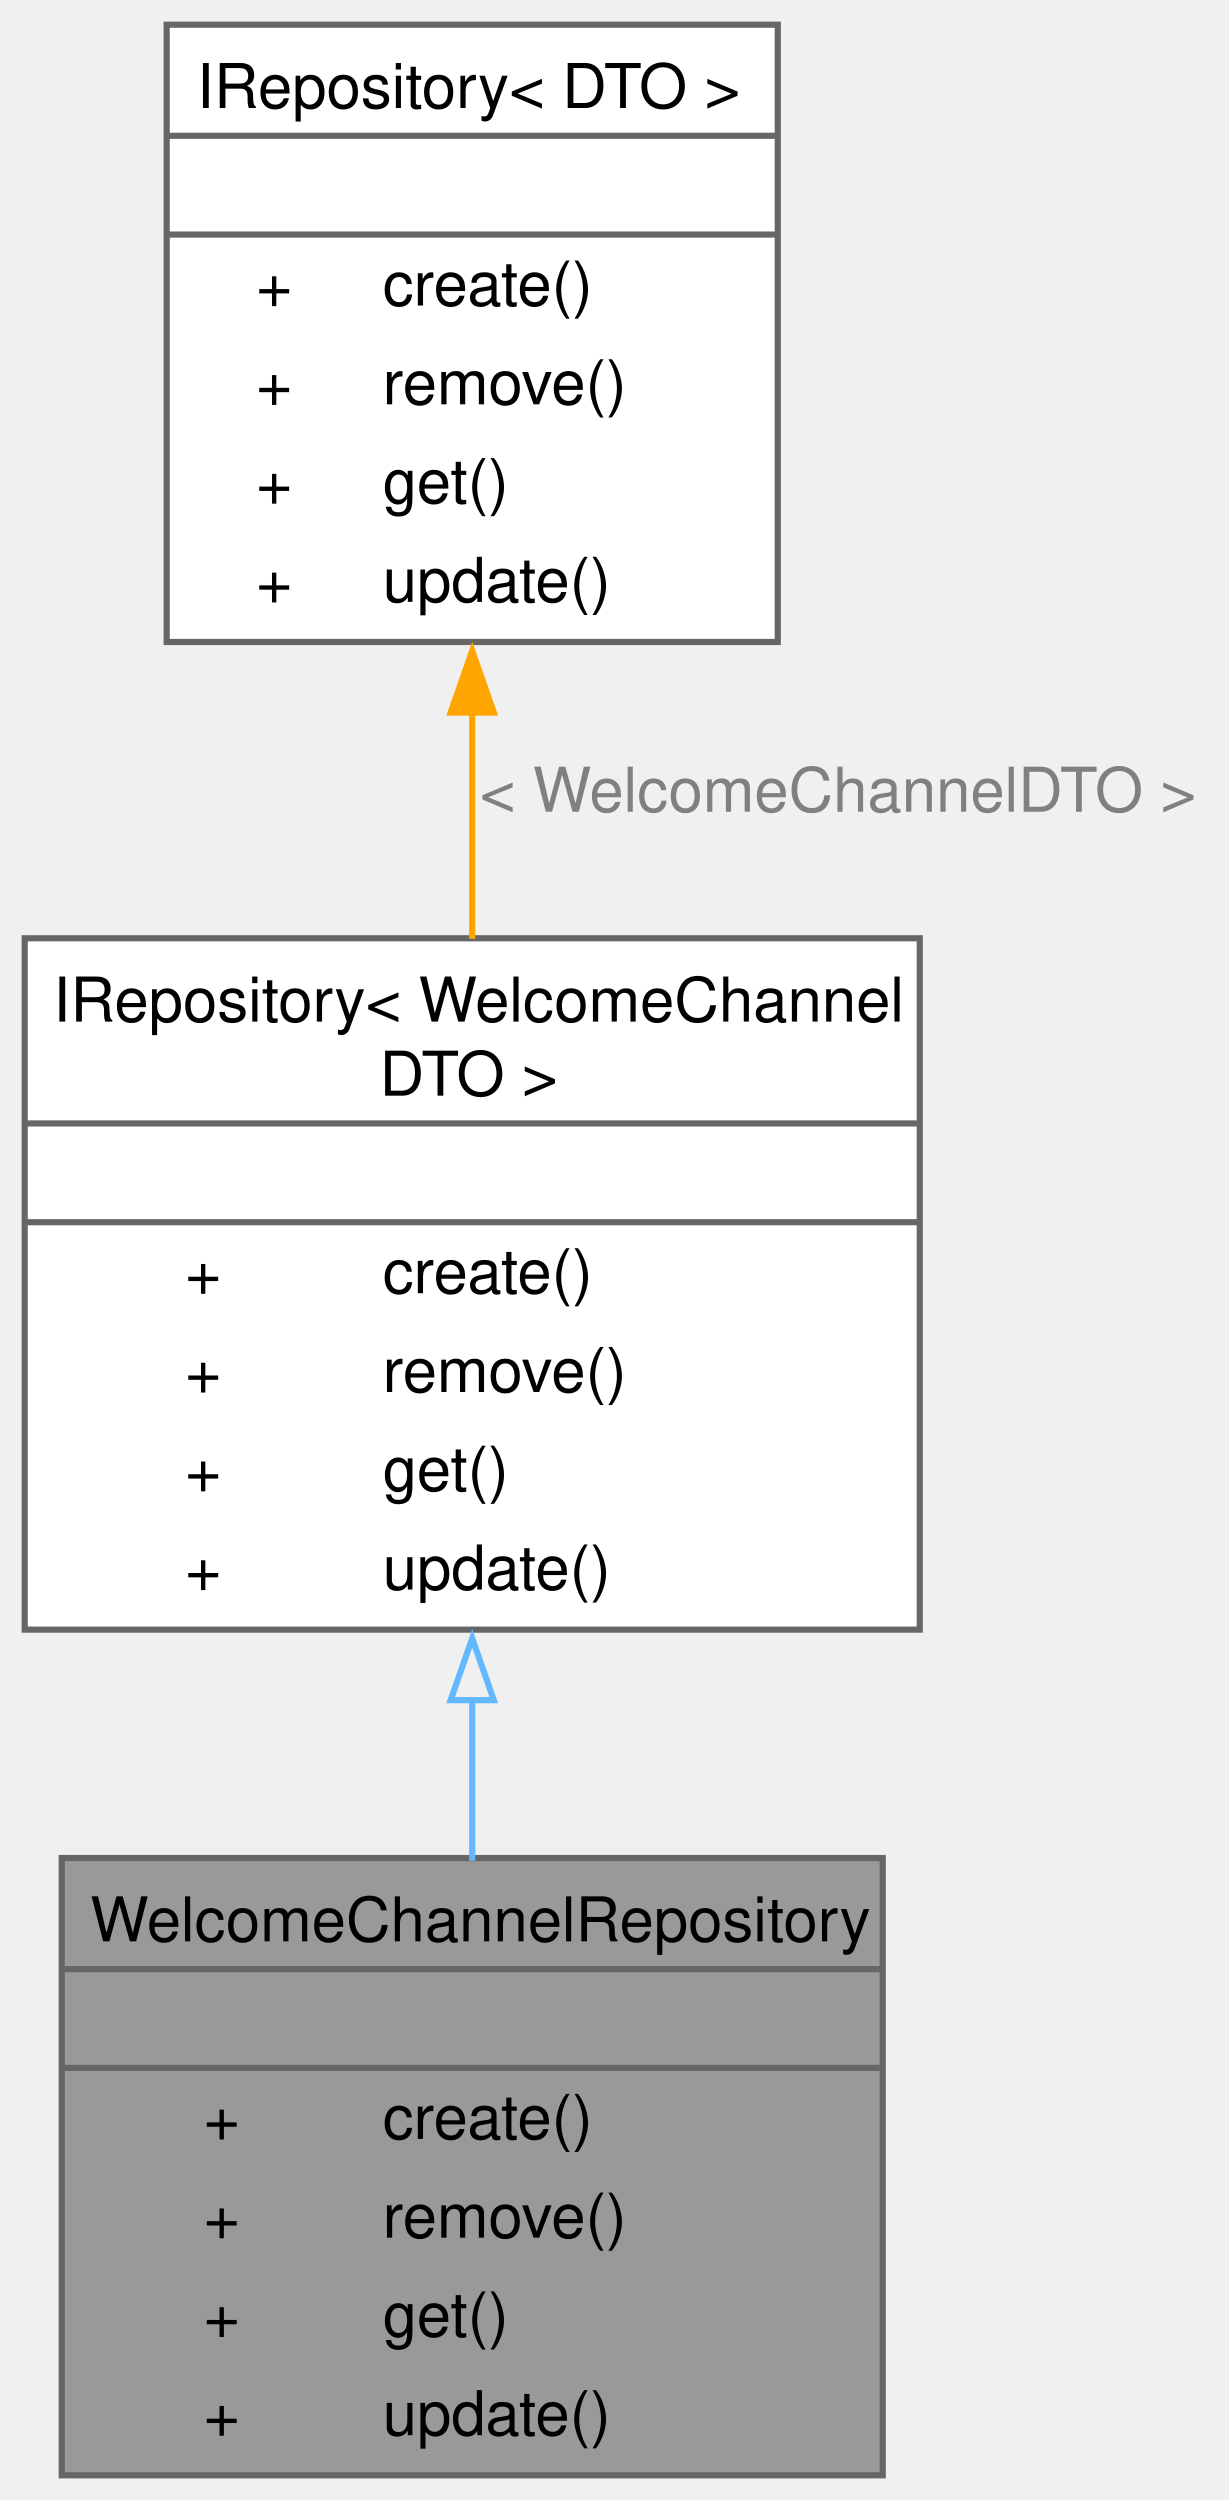
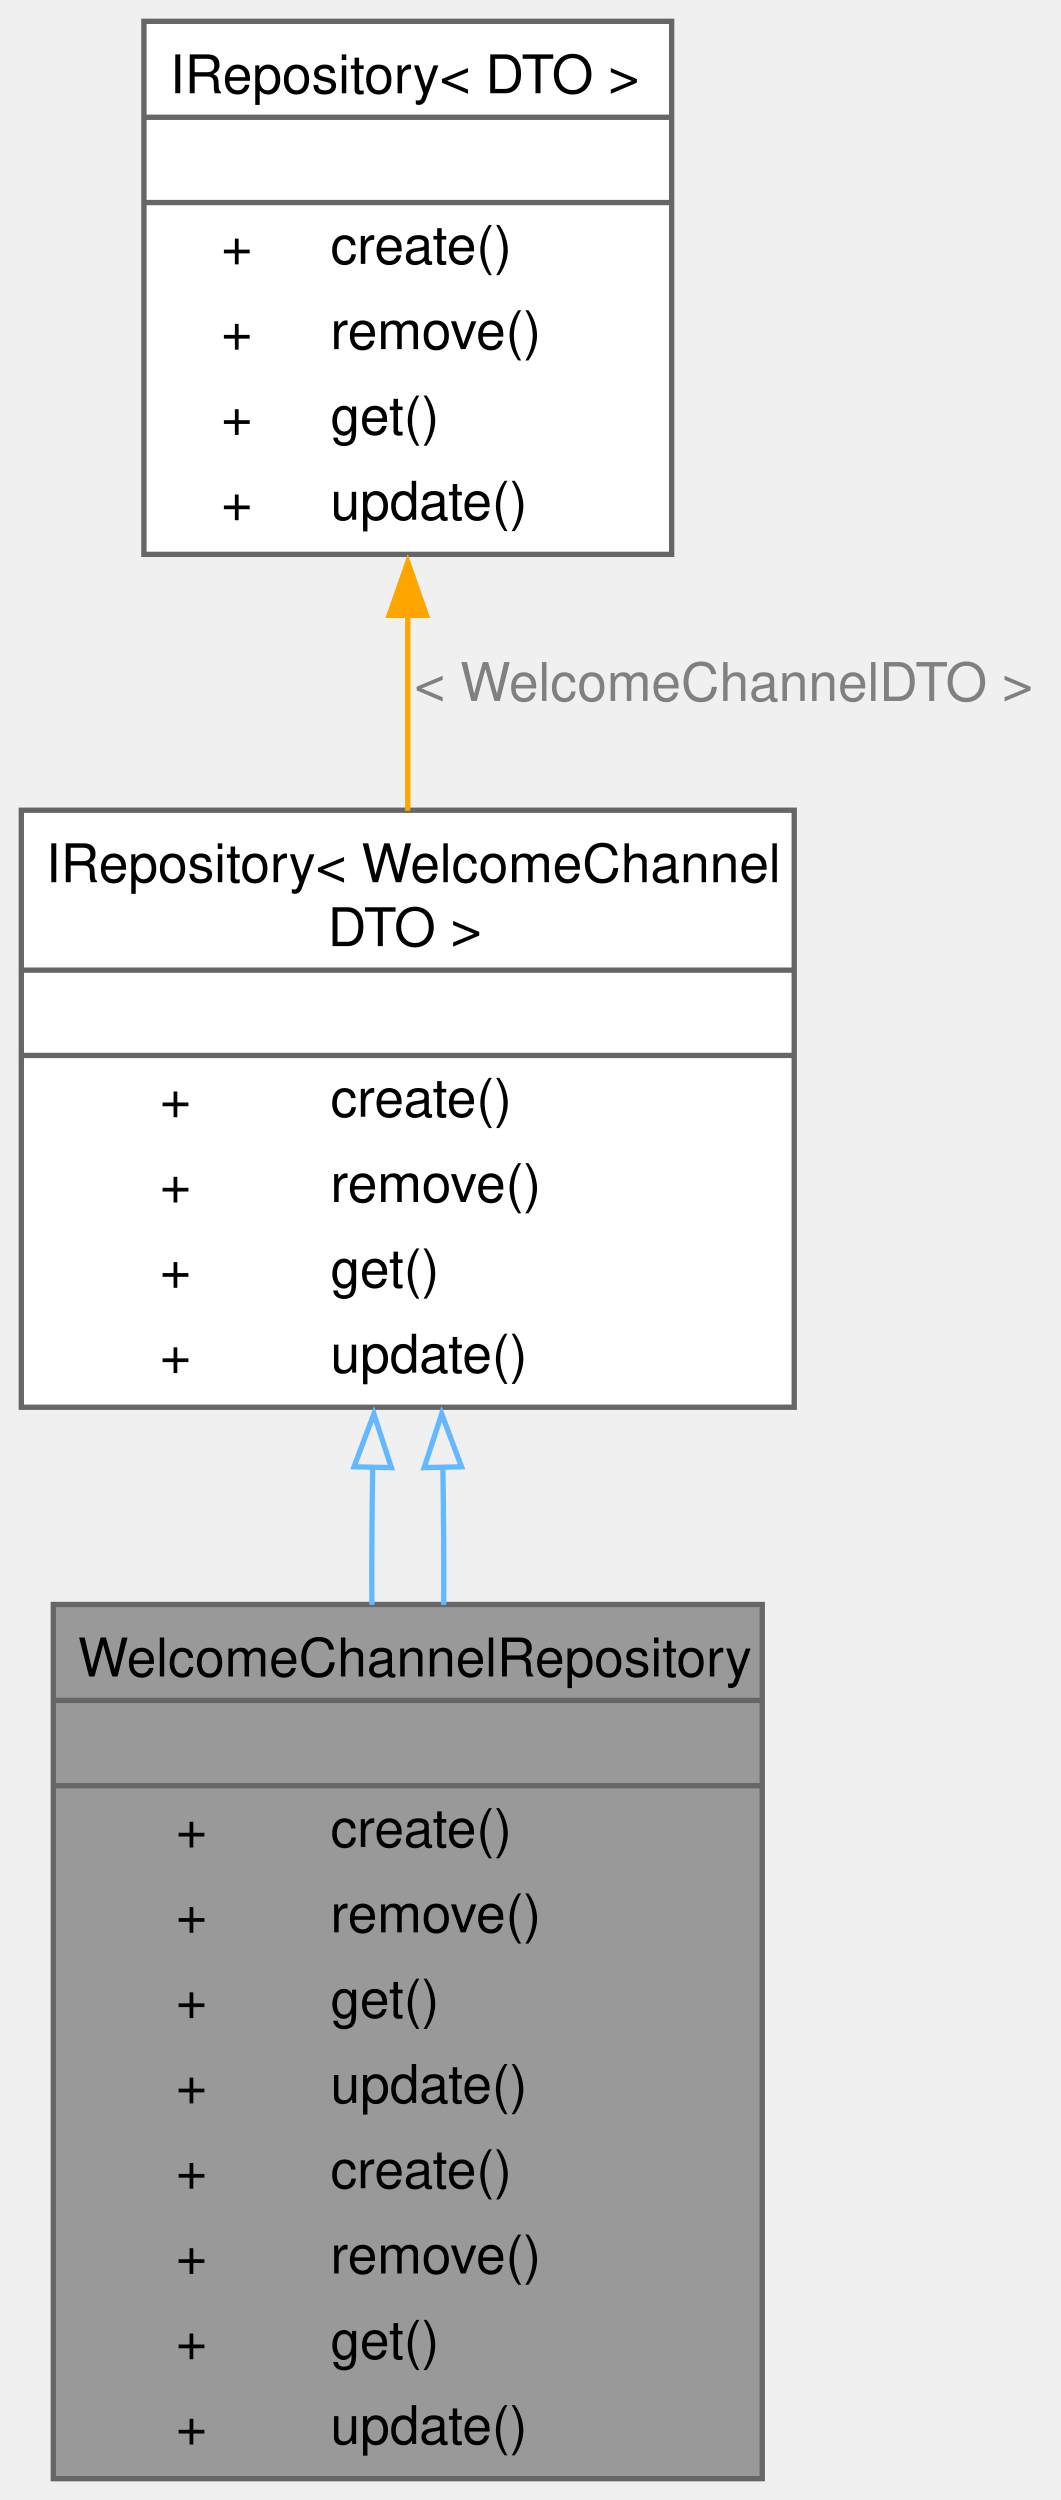
- <svg xmlns="http://www.w3.org/2000/svg" xmlns:xlink="http://www.w3.org/1999/xlink" width="199pt" height="405pt" viewBox="0.00 0.00 199.00 405.00">
-   <g id="graph0" class="graph" transform="scale(1 1) rotate(0) translate(4 401)">
+ <svg xmlns="http://www.w3.org/2000/svg" xmlns:xlink="http://www.w3.org/1999/xlink" width="199pt" height="469pt" viewBox="0.00 0.00 199.00 469.00">
+   <g id="graph0" class="graph" transform="scale(1 1) rotate(0) translate(4 465)">
    <g id="Node000001" class="node">
      <g id="a_Node000001">
        <a xlink:title=" ">
-           <polygon fill="#999999" stroke="none" points="139,-100 6,-100 6,0 139,0 139,-100" />
-           <text text-anchor="start" x="10.62" y="-86.5" font-family="Helvetica,sans-Serif" font-size="10.00">WelcomeChannelRepository</text>
-           <text text-anchor="start" x="71" y="-70.5" font-family="Helvetica,sans-Serif" font-size="10.00"> </text>
+           <polygon fill="#999999" stroke="none" points="139,-164 6,-164 6,0 139,0 139,-164" />
+           <text text-anchor="start" x="10.62" y="-150.5" font-family="Helvetica,sans-Serif" font-size="10.00">WelcomeChannelRepository</text>
+           <text text-anchor="start" x="71" y="-134.5" font-family="Helvetica,sans-Serif" font-size="10.00"> </text>
+           <text text-anchor="start" x="29" y="-118.5" font-family="Helvetica,sans-Serif" font-size="10.00">+</text>
+           <text text-anchor="start" x="58" y="-118.5" font-family="Helvetica,sans-Serif" font-size="10.00">create()</text>
+           <text text-anchor="start" x="29" y="-102.5" font-family="Helvetica,sans-Serif" font-size="10.00">+</text>
+           <text text-anchor="start" x="58" y="-102.5" font-family="Helvetica,sans-Serif" font-size="10.00">remove()</text>
+           <text text-anchor="start" x="29" y="-86.5" font-family="Helvetica,sans-Serif" font-size="10.00">+</text>
+           <text text-anchor="start" x="58" y="-86.5" font-family="Helvetica,sans-Serif" font-size="10.00">get()</text>
+           <text text-anchor="start" x="29" y="-70.5" font-family="Helvetica,sans-Serif" font-size="10.00">+</text>
+           <text text-anchor="start" x="58" y="-70.5" font-family="Helvetica,sans-Serif" font-size="10.00">update()</text>
          <text text-anchor="start" x="29" y="-54.5" font-family="Helvetica,sans-Serif" font-size="10.00">+</text>
          <text text-anchor="start" x="58" y="-54.5" font-family="Helvetica,sans-Serif" font-size="10.00">create()</text>
          <text text-anchor="start" x="29" y="-38.5" font-family="Helvetica,sans-Serif" font-size="10.00">+</text>
          <text text-anchor="start" x="58" y="-38.5" font-family="Helvetica,sans-Serif" font-size="10.00">remove()</text>
          <text text-anchor="start" x="29" y="-22.5" font-family="Helvetica,sans-Serif" font-size="10.00">+</text>
          <text text-anchor="start" x="58" y="-22.5" font-family="Helvetica,sans-Serif" font-size="10.00">get()</text>
          <text text-anchor="start" x="29" y="-6.5" font-family="Helvetica,sans-Serif" font-size="10.00">+</text>
          <text text-anchor="start" x="58" y="-6.5" font-family="Helvetica,sans-Serif" font-size="10.00">update()</text>
-           <polygon fill="#666666" stroke="#666666" points="6,-82 6,-82 139,-82 139,-82 6,-82" />
-           <polygon fill="#666666" stroke="#666666" points="6,-66 6,-66 139,-66 139,-66 6,-66" />
-           <polygon fill="none" stroke="#666666" points="6,0 6,-100 139,-100 139,0 6,0" />
+           <polygon fill="#666666" stroke="#666666" points="6,-146 6,-146 139,-146 139,-146 6,-146" />
+           <polygon fill="#666666" stroke="#666666" points="6,-130 6,-130 139,-130 139,-130 6,-130" />
+           <polygon fill="none" stroke="#666666" points="6,0 6,-164 139,-164 139,0 6,0" />
        </a>
      </g>
    </g>
    <g id="Node000002" class="node">
      <g id="a_Node000002">
        <a xlink:href="classIRepository.html" target="_top" xlink:title=" ">
-           <polygon fill="white" stroke="none" points="145,-249 0,-249 0,-137 145,-137 145,-249" />
-           <text text-anchor="start" x="4.62" y="-235.5" font-family="Helvetica,sans-Serif" font-size="10.00">IRepository&lt; WelcomeChannel</text>
-           <text text-anchor="start" x="57.5" y="-223.5" font-family="Helvetica,sans-Serif" font-size="10.00">DTO &gt;</text>
-           <text text-anchor="start" x="71" y="-207.5" font-family="Helvetica,sans-Serif" font-size="10.00"> </text>
-           <text text-anchor="start" x="26" y="-191.5" font-family="Helvetica,sans-Serif" font-size="10.00">+</text>
-           <text text-anchor="start" x="58" y="-191.5" font-family="Helvetica,sans-Serif" font-size="10.00">create()</text>
-           <text text-anchor="start" x="26" y="-175.5" font-family="Helvetica,sans-Serif" font-size="10.00">+</text>
-           <text text-anchor="start" x="58" y="-175.5" font-family="Helvetica,sans-Serif" font-size="10.00">remove()</text>
-           <text text-anchor="start" x="26" y="-159.5" font-family="Helvetica,sans-Serif" font-size="10.00">+</text>
-           <text text-anchor="start" x="58" y="-159.5" font-family="Helvetica,sans-Serif" font-size="10.00">get()</text>
-           <text text-anchor="start" x="26" y="-143.5" font-family="Helvetica,sans-Serif" font-size="10.00">+</text>
-           <text text-anchor="start" x="58" y="-143.5" font-family="Helvetica,sans-Serif" font-size="10.00">update()</text>
-           <polygon fill="#666666" stroke="#666666" points="0,-219 0,-219 145,-219 145,-219 0,-219" />
-           <polygon fill="#666666" stroke="#666666" points="0,-203 0,-203 145,-203 145,-203 0,-203" />
-           <polygon fill="none" stroke="#666666" points="0,-137 0,-249 145,-249 145,-137 0,-137" />
+           <polygon fill="white" stroke="none" points="145,-313 0,-313 0,-201 145,-201 145,-313" />
+           <text text-anchor="start" x="4.62" y="-299.5" font-family="Helvetica,sans-Serif" font-size="10.00">IRepository&lt; WelcomeChannel</text>
+           <text text-anchor="start" x="57.5" y="-287.5" font-family="Helvetica,sans-Serif" font-size="10.00">DTO &gt;</text>
+           <text text-anchor="start" x="71" y="-271.5" font-family="Helvetica,sans-Serif" font-size="10.00"> </text>
+           <text text-anchor="start" x="26" y="-255.5" font-family="Helvetica,sans-Serif" font-size="10.00">+</text>
+           <text text-anchor="start" x="58" y="-255.5" font-family="Helvetica,sans-Serif" font-size="10.00">create()</text>
+           <text text-anchor="start" x="26" y="-239.5" font-family="Helvetica,sans-Serif" font-size="10.00">+</text>
+           <text text-anchor="start" x="58" y="-239.5" font-family="Helvetica,sans-Serif" font-size="10.00">remove()</text>
+           <text text-anchor="start" x="26" y="-223.5" font-family="Helvetica,sans-Serif" font-size="10.00">+</text>
+           <text text-anchor="start" x="58" y="-223.5" font-family="Helvetica,sans-Serif" font-size="10.00">get()</text>
+           <text text-anchor="start" x="26" y="-207.5" font-family="Helvetica,sans-Serif" font-size="10.00">+</text>
+           <text text-anchor="start" x="58" y="-207.5" font-family="Helvetica,sans-Serif" font-size="10.00">update()</text>
+           <polygon fill="#666666" stroke="#666666" points="0,-283 0,-283 145,-283 145,-283 0,-283" />
+           <polygon fill="#666666" stroke="#666666" points="0,-267 0,-267 145,-267 145,-267 0,-267" />
+           <polygon fill="none" stroke="#666666" points="0,-201 0,-313 145,-313 145,-201 0,-201" />
        </a>
      </g>
    </g>
    <g id="edge1_Node000001_Node000002" class="edge">
      <g id="a_edge1_Node000001_Node000002">
        <a xlink:title=" ">
-           <path fill="none" stroke="#63b8ff" d="M72.5,-125.63C72.5,-116.85 72.5,-107.98 72.5,-99.57" />
-           <polygon fill="none" stroke="#63b8ff" points="69,-125.57 72.5,-135.57 76,-125.57 69,-125.57" />
+           <path fill="none" stroke="#63b8ff" d="M65.92,-189.89C65.78,-181.39 65.72,-172.62 65.76,-163.93" />
+           <polygon fill="none" stroke="#63b8ff" points="62.42,-189.83 66.14,-199.75 69.42,-189.67 62.42,-189.83" />
+         </a>
+       </g>
+     </g>
+     <g id="edge3_Node000001_Node000002" class="edge">
+       <g id="a_edge3_Node000001_Node000002">
+         <a xlink:title=" ">
+           <path fill="none" stroke="#63b8ff" d="M79.08,-189.89C79.22,-181.39 79.28,-172.62 79.24,-163.93" />
+           <polygon fill="none" stroke="#63b8ff" points="75.58,-189.67 78.86,-199.75 82.58,-189.83 75.58,-189.67" />
        </a>
      </g>
    </g>
    <g id="Node000003" class="node">
      <g id="a_Node000003">
        <a xlink:href="classIRepository.html" target="_top" xlink:title=" ">
-           <polygon fill="white" stroke="none" points="122,-397 23,-397 23,-297 122,-297 122,-397" />
-           <text text-anchor="start" x="27.88" y="-383.5" font-family="Helvetica,sans-Serif" font-size="10.00">IRepository&lt; DTO &gt;</text>
-           <text text-anchor="start" x="71" y="-367.5" font-family="Helvetica,sans-Serif" font-size="10.00"> </text>
-           <text text-anchor="start" x="37.5" y="-351.5" font-family="Helvetica,sans-Serif" font-size="10.00">+</text>
-           <text text-anchor="start" x="58" y="-351.5" font-family="Helvetica,sans-Serif" font-size="10.00">create()</text>
-           <text text-anchor="start" x="37.5" y="-335.5" font-family="Helvetica,sans-Serif" font-size="10.00">+</text>
-           <text text-anchor="start" x="58" y="-335.5" font-family="Helvetica,sans-Serif" font-size="10.00">remove()</text>
-           <text text-anchor="start" x="37.5" y="-319.5" font-family="Helvetica,sans-Serif" font-size="10.00">+</text>
-           <text text-anchor="start" x="58" y="-319.5" font-family="Helvetica,sans-Serif" font-size="10.00">get()</text>
-           <text text-anchor="start" x="37.5" y="-303.5" font-family="Helvetica,sans-Serif" font-size="10.00">+</text>
-           <text text-anchor="start" x="58" y="-303.5" font-family="Helvetica,sans-Serif" font-size="10.00">update()</text>
-           <polygon fill="#666666" stroke="#666666" points="23,-379 23,-379 122,-379 122,-379 23,-379" />
-           <polygon fill="#666666" stroke="#666666" points="23,-363 23,-363 122,-363 122,-363 23,-363" />
-           <polygon fill="none" stroke="#666666" points="23,-297 23,-397 122,-397 122,-297 23,-297" />
+           <polygon fill="white" stroke="none" points="122,-461 23,-461 23,-361 122,-361 122,-461" />
+           <text text-anchor="start" x="27.88" y="-447.5" font-family="Helvetica,sans-Serif" font-size="10.00">IRepository&lt; DTO &gt;</text>
+           <text text-anchor="start" x="71" y="-431.5" font-family="Helvetica,sans-Serif" font-size="10.00"> </text>
+           <text text-anchor="start" x="37.5" y="-415.5" font-family="Helvetica,sans-Serif" font-size="10.00">+</text>
+           <text text-anchor="start" x="58" y="-415.5" font-family="Helvetica,sans-Serif" font-size="10.00">create()</text>
+           <text text-anchor="start" x="37.5" y="-399.5" font-family="Helvetica,sans-Serif" font-size="10.00">+</text>
+           <text text-anchor="start" x="58" y="-399.5" font-family="Helvetica,sans-Serif" font-size="10.00">remove()</text>
+           <text text-anchor="start" x="37.5" y="-383.5" font-family="Helvetica,sans-Serif" font-size="10.00">+</text>
+           <text text-anchor="start" x="58" y="-383.5" font-family="Helvetica,sans-Serif" font-size="10.00">get()</text>
+           <text text-anchor="start" x="37.5" y="-367.5" font-family="Helvetica,sans-Serif" font-size="10.00">+</text>
+           <text text-anchor="start" x="58" y="-367.5" font-family="Helvetica,sans-Serif" font-size="10.00">update()</text>
+           <polygon fill="#666666" stroke="#666666" points="23,-443 23,-443 122,-443 122,-443 23,-443" />
+           <polygon fill="#666666" stroke="#666666" points="23,-427 23,-427 122,-427 122,-427 23,-427" />
+           <polygon fill="none" stroke="#666666" points="23,-361 23,-461 122,-461 122,-361 23,-361" />
        </a>
      </g>
    </g>
    <g id="edge2_Node000002_Node000003" class="edge">
      <g id="a_edge2_Node000002_Node000003">
        <a xlink:title=" ">
-           <path fill="none" stroke="orange" d="M72.5,-285.65C72.5,-273.52 72.5,-260.84 72.5,-248.9" />
-           <polygon fill="orange" stroke="orange" points="69,-285.56 72.5,-295.56 76,-285.56 69,-285.56" />
+           <path fill="none" stroke="orange" d="M72.5,-349.65C72.5,-337.52 72.5,-324.84 72.5,-312.9" />
+           <polygon fill="orange" stroke="orange" points="69,-349.56 72.5,-359.56 76,-349.56 69,-349.56" />
        </a>
      </g>
-       <text text-anchor="middle" x="131.75" y="-269.5" font-family="Helvetica,sans-Serif" font-size="10.00" fill="grey"> &lt; WelcomeChannelDTO &gt;</text>
+       <text text-anchor="middle" x="131.75" y="-333.5" font-family="Helvetica,sans-Serif" font-size="10.00" fill="grey"> &lt; WelcomeChannelDTO &gt;</text>
    </g>
  </g>
</svg>
